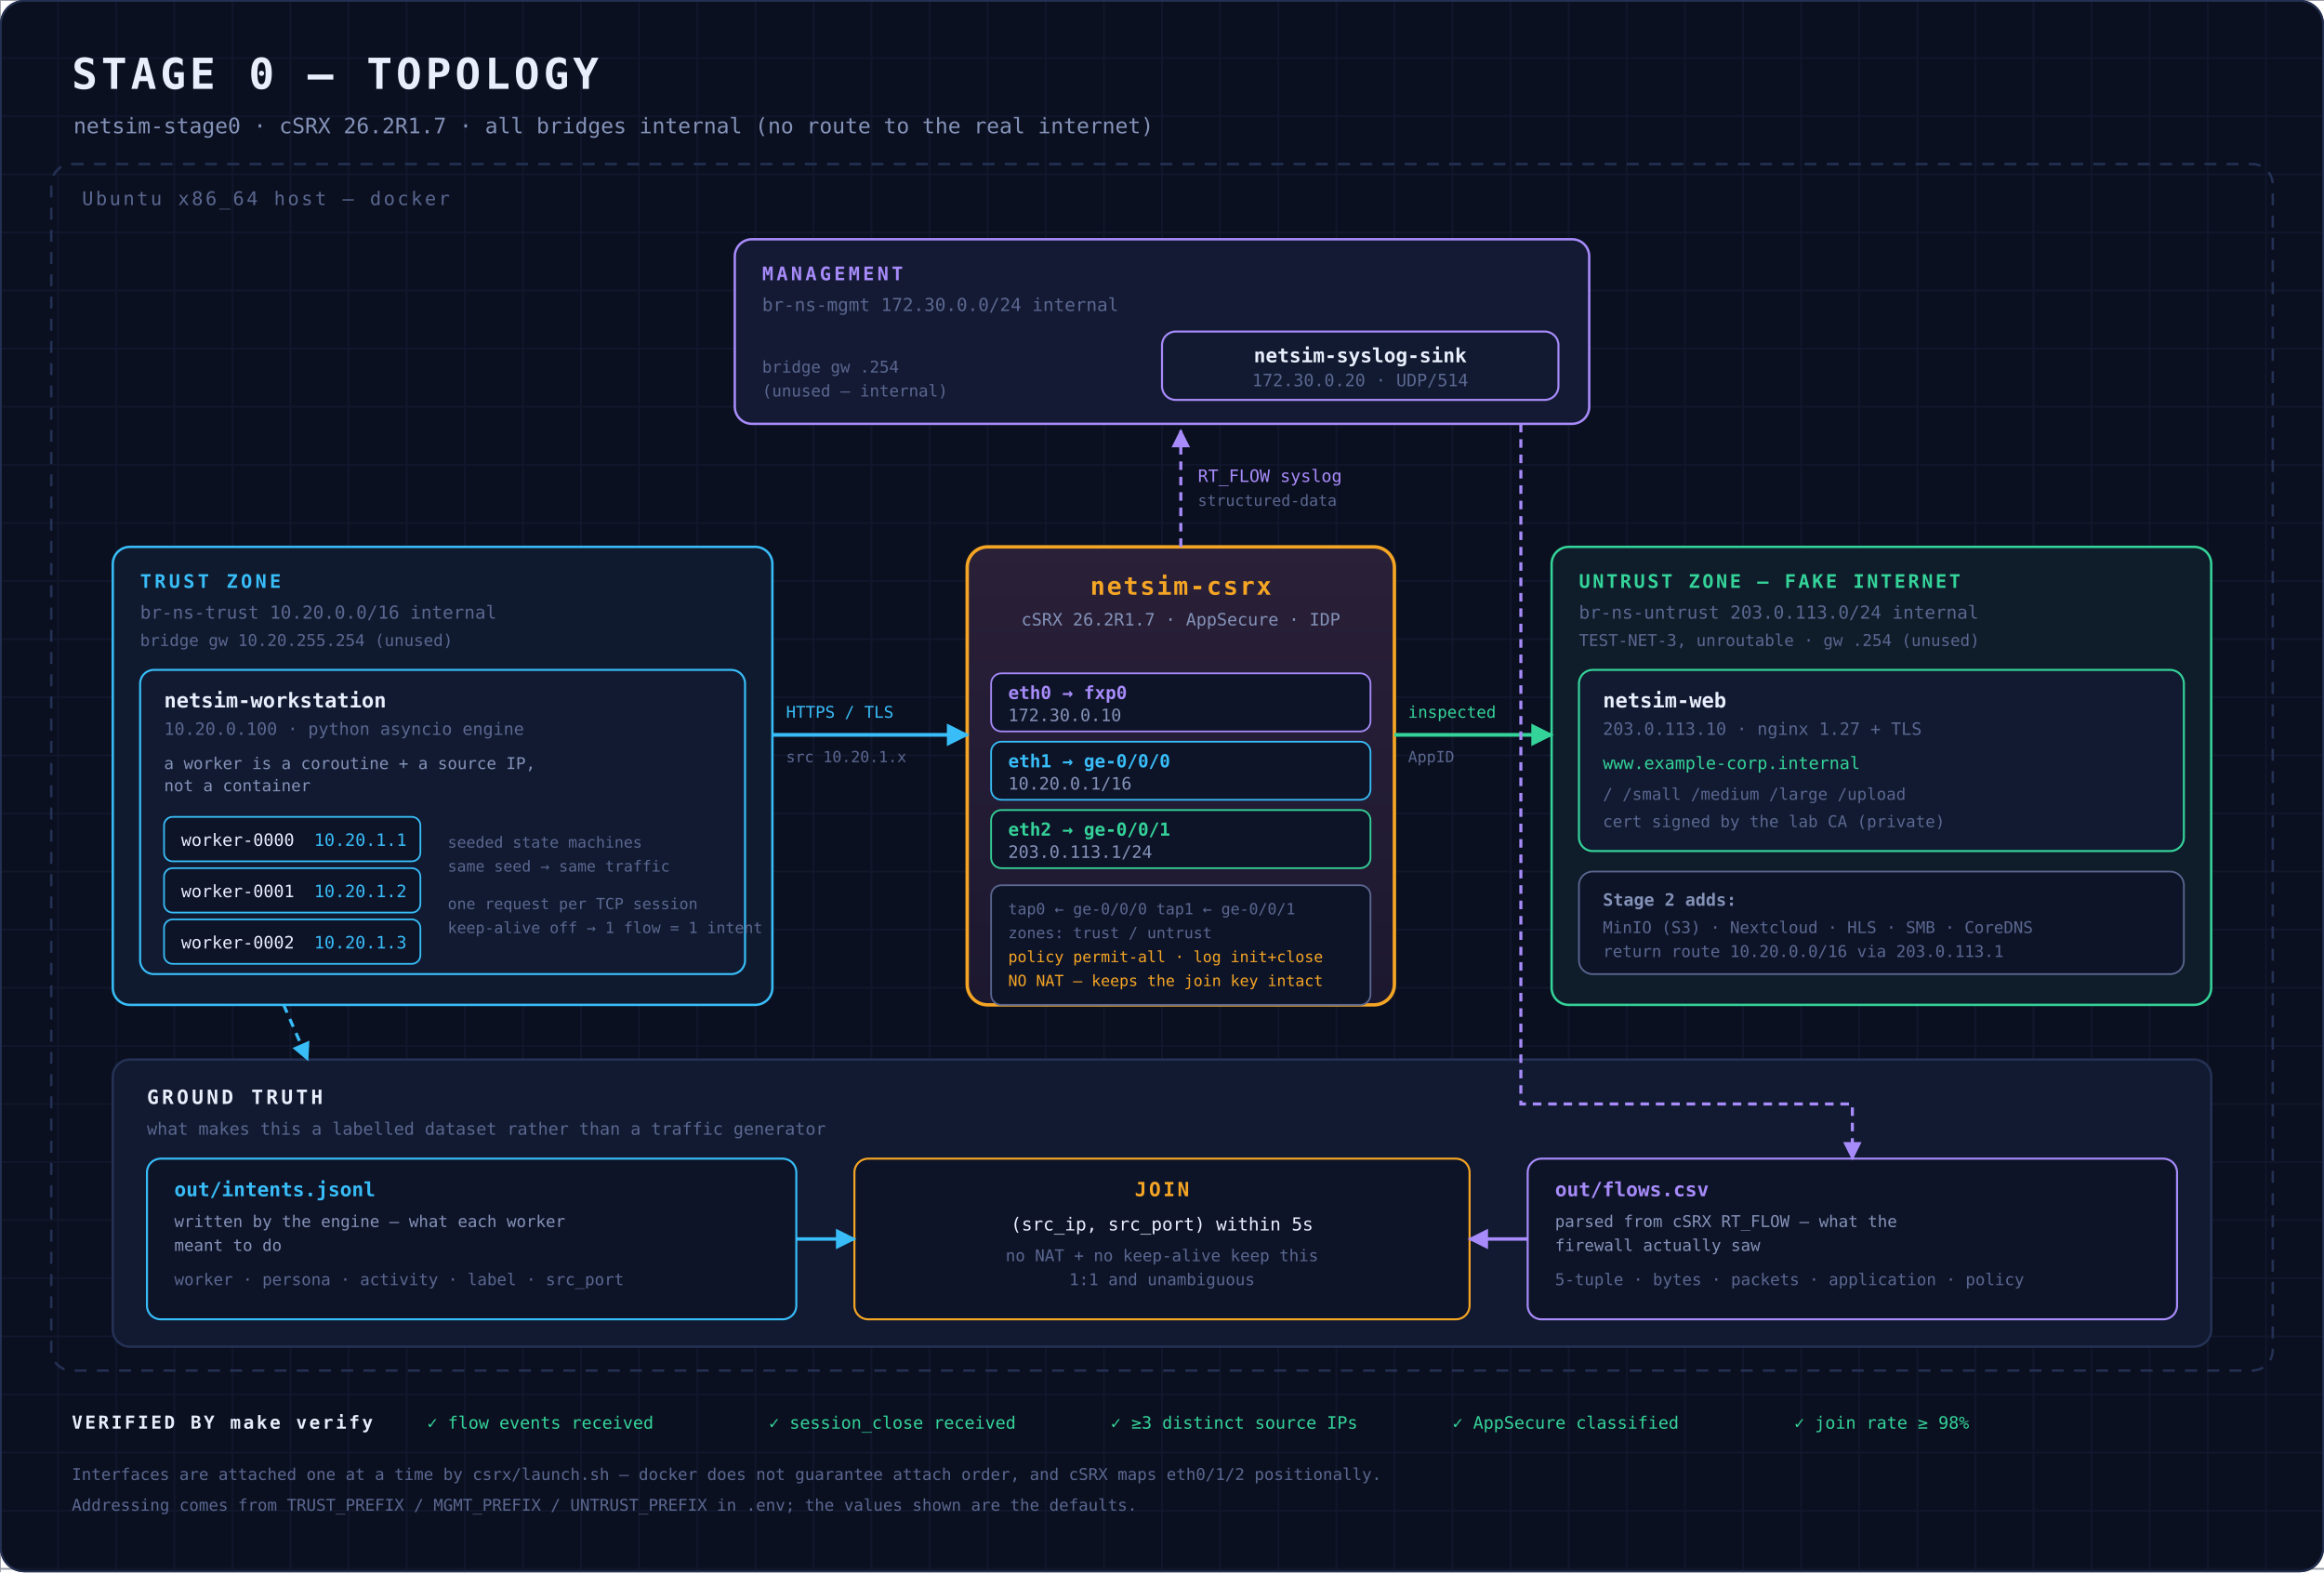
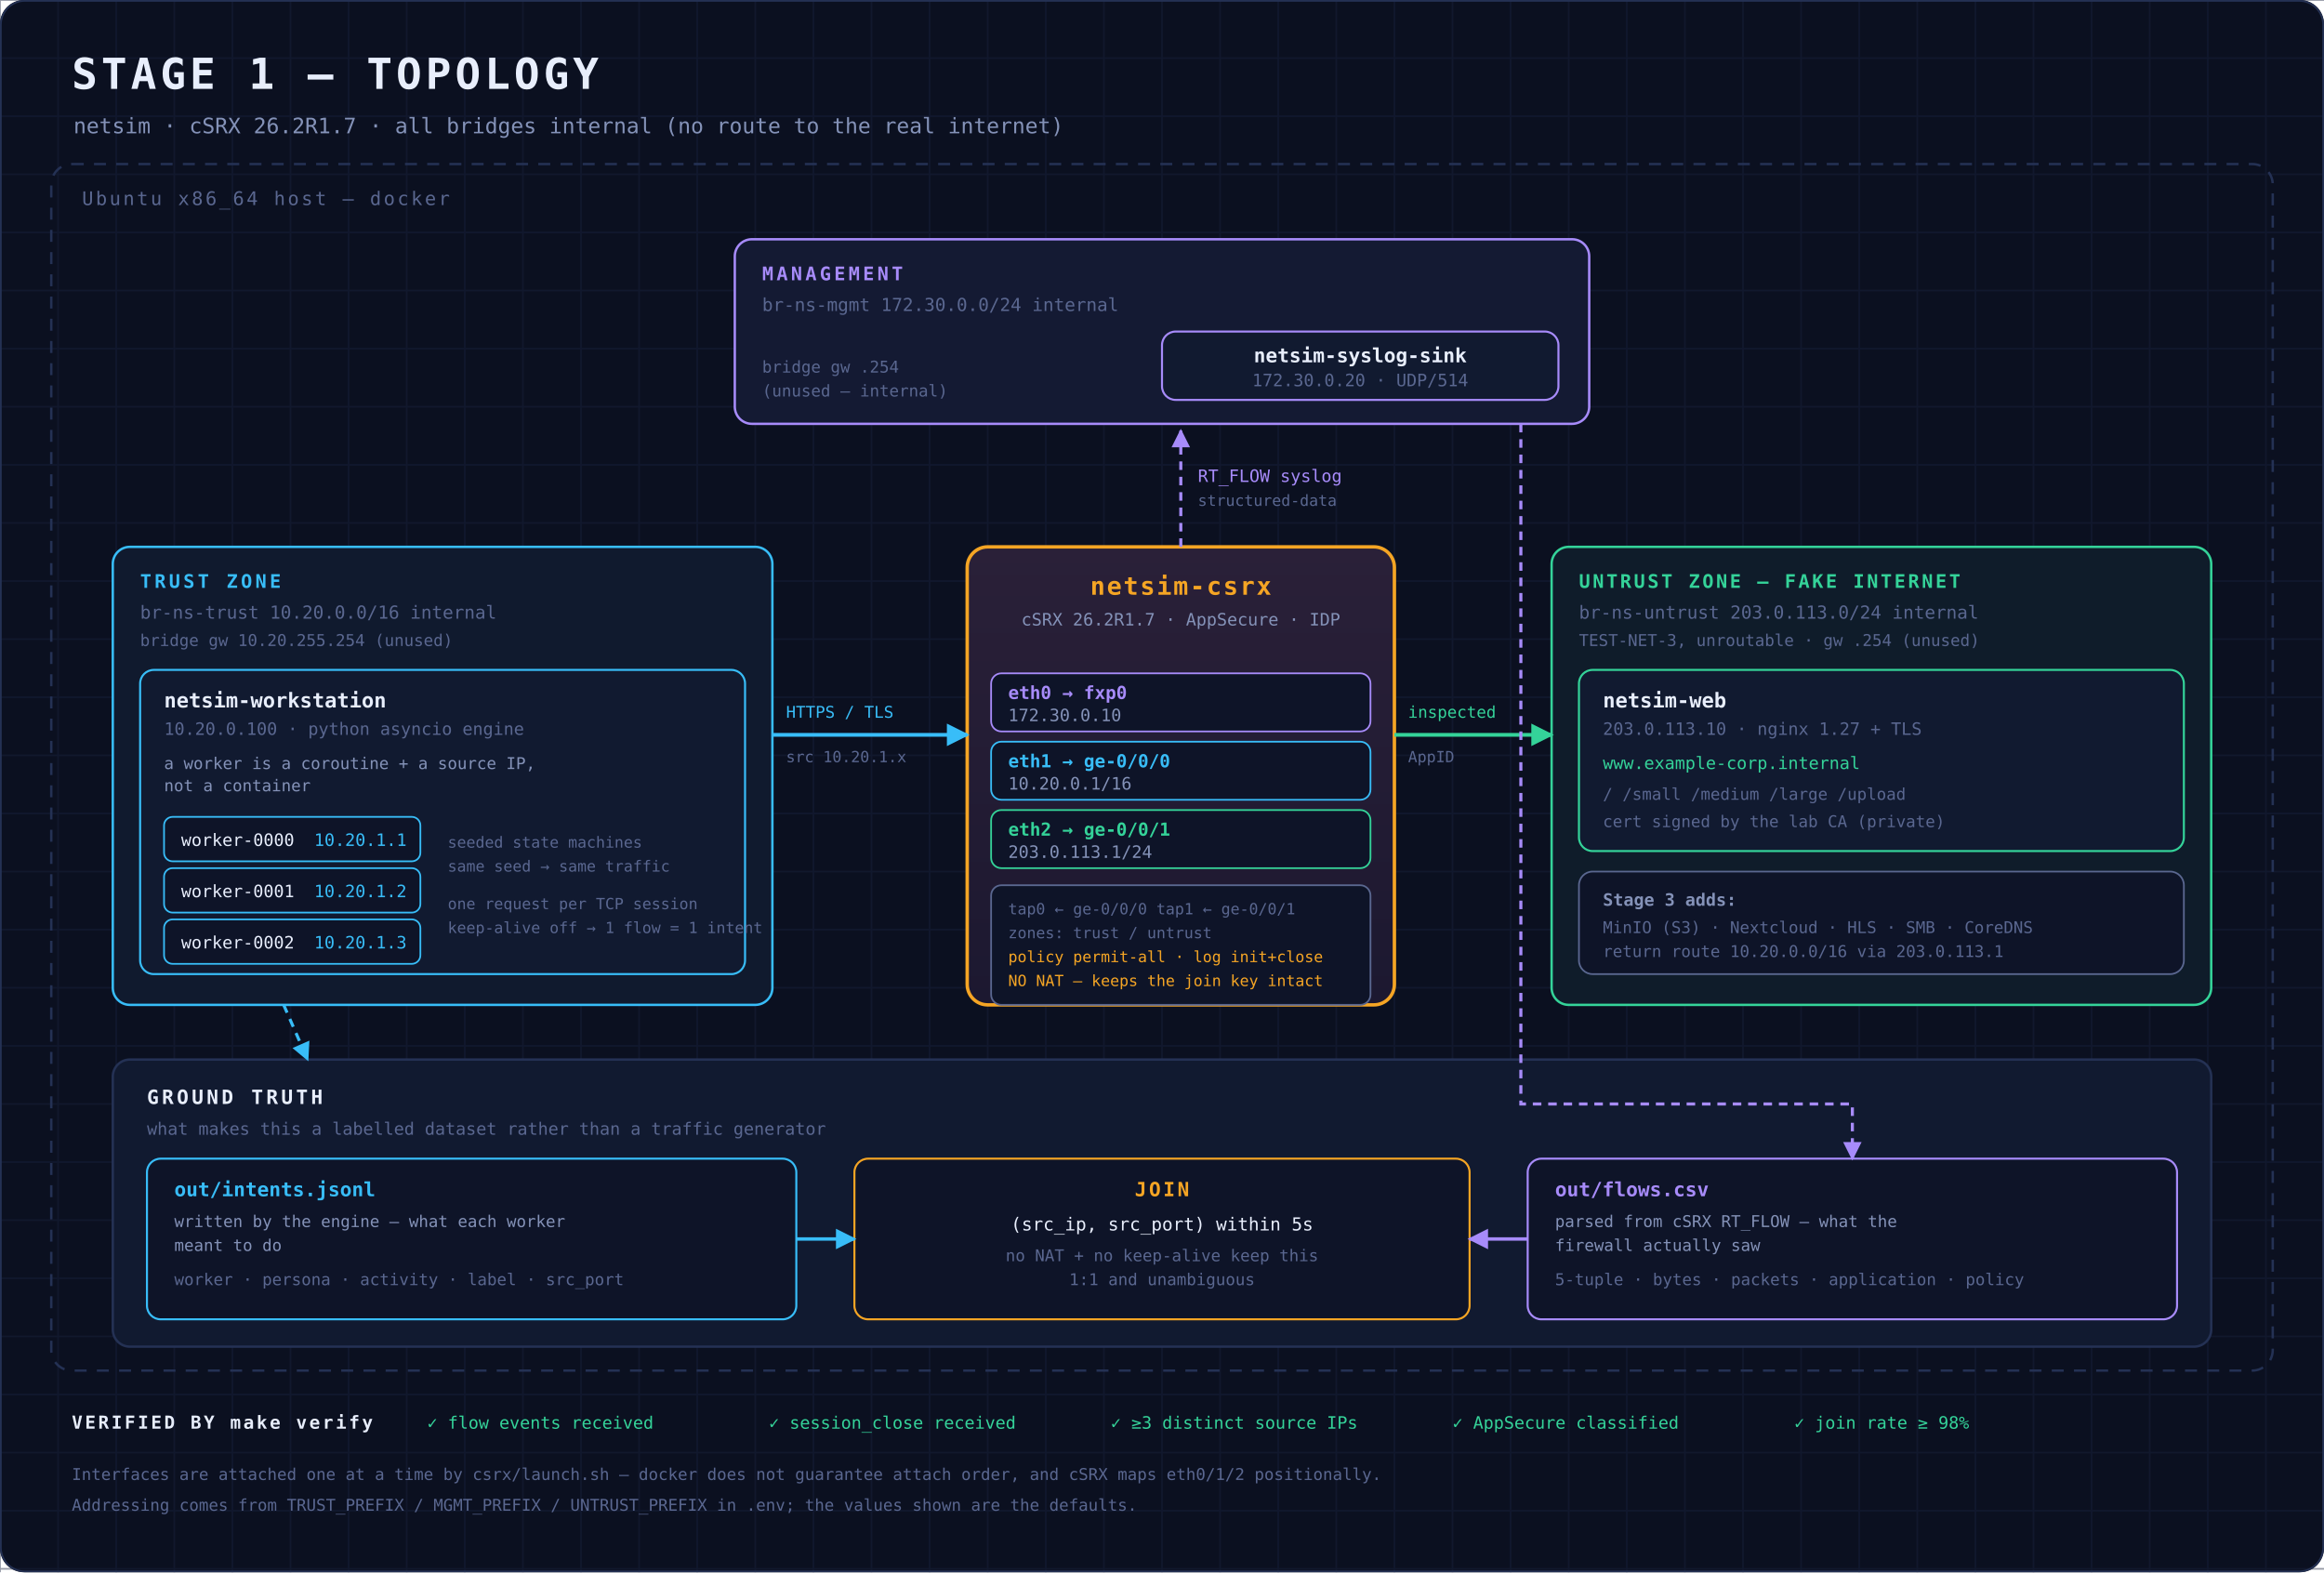
<svg xmlns="http://www.w3.org/2000/svg" width="1360" height="920" viewBox="0 0 1360 920">
  <defs>
    <marker id="a-38bdf8" viewBox="0 0 10 10" refX="9" refY="5" markerWidth="6" markerHeight="6" orient="auto-start-reverse">
      <path d="M 0 0 L 10 5 L 0 10 z" fill="#38bdf8" />
    </marker>
    <marker id="a-f5a524" viewBox="0 0 10 10" refX="9" refY="5" markerWidth="6" markerHeight="6" orient="auto-start-reverse">
      <path d="M 0 0 L 10 5 L 0 10 z" fill="#f5a524" />
    </marker>
    <marker id="a-34d399" viewBox="0 0 10 10" refX="9" refY="5" markerWidth="6" markerHeight="6" orient="auto-start-reverse">
      <path d="M 0 0 L 10 5 L 0 10 z" fill="#34d399" />
    </marker>
    <marker id="a-a78bfa" viewBox="0 0 10 10" refX="9" refY="5" markerWidth="6" markerHeight="6" orient="auto-start-reverse">
      <path d="M 0 0 L 10 5 L 0 10 z" fill="#a78bfa" />
    </marker>
    <marker id="a-f2555a" viewBox="0 0 10 10" refX="9" refY="5" markerWidth="6" markerHeight="6" orient="auto-start-reverse">
      <path d="M 0 0 L 10 5 L 0 10 z" fill="#f2555a" />
    </marker>
    <marker id="a-8492b8" viewBox="0 0 10 10" refX="9" refY="5" markerWidth="6" markerHeight="6" orient="auto-start-reverse">
      <path d="M 0 0 L 10 5 L 0 10 z" fill="#8492b8" />
    </marker>
    <marker id="a-5a6790" viewBox="0 0 10 10" refX="9" refY="5" markerWidth="6" markerHeight="6" orient="auto-start-reverse">
      <path d="M 0 0 L 10 5 L 0 10 z" fill="#5a6790" />
    </marker>
    <linearGradient id="fwg" x1="0" y1="0" x2="0" y2="1">
      <stop offset="0" stop-color="#2a2038" />
      <stop offset="1" stop-color="#1c1830" />
    </linearGradient>
  </defs>
  <rect width="1360" height="920" rx="14" fill="#0b1020" />
  <g opacity=".45">
    <line x1="0" y1="0" x2="0" y2="920" stroke="#18213c" />
    <line x1="34" y1="0" x2="34" y2="920" stroke="#18213c" />
    <line x1="68" y1="0" x2="68" y2="920" stroke="#18213c" />
    <line x1="102" y1="0" x2="102" y2="920" stroke="#18213c" />
    <line x1="136" y1="0" x2="136" y2="920" stroke="#18213c" />
    <line x1="170" y1="0" x2="170" y2="920" stroke="#18213c" />
    <line x1="204" y1="0" x2="204" y2="920" stroke="#18213c" />
    <line x1="238" y1="0" x2="238" y2="920" stroke="#18213c" />
    <line x1="272" y1="0" x2="272" y2="920" stroke="#18213c" />
    <line x1="306" y1="0" x2="306" y2="920" stroke="#18213c" />
    <line x1="340" y1="0" x2="340" y2="920" stroke="#18213c" />
    <line x1="374" y1="0" x2="374" y2="920" stroke="#18213c" />
    <line x1="408" y1="0" x2="408" y2="920" stroke="#18213c" />
    <line x1="442" y1="0" x2="442" y2="920" stroke="#18213c" />
    <line x1="476" y1="0" x2="476" y2="920" stroke="#18213c" />
    <line x1="510" y1="0" x2="510" y2="920" stroke="#18213c" />
    <line x1="544" y1="0" x2="544" y2="920" stroke="#18213c" />
    <line x1="578" y1="0" x2="578" y2="920" stroke="#18213c" />
    <line x1="612" y1="0" x2="612" y2="920" stroke="#18213c" />
    <line x1="646" y1="0" x2="646" y2="920" stroke="#18213c" />
    <line x1="680" y1="0" x2="680" y2="920" stroke="#18213c" />
    <line x1="714" y1="0" x2="714" y2="920" stroke="#18213c" />
    <line x1="748" y1="0" x2="748" y2="920" stroke="#18213c" />
    <line x1="782" y1="0" x2="782" y2="920" stroke="#18213c" />
    <line x1="816" y1="0" x2="816" y2="920" stroke="#18213c" />
    <line x1="850" y1="0" x2="850" y2="920" stroke="#18213c" />
    <line x1="884" y1="0" x2="884" y2="920" stroke="#18213c" />
    <line x1="918" y1="0" x2="918" y2="920" stroke="#18213c" />
    <line x1="952" y1="0" x2="952" y2="920" stroke="#18213c" />
    <line x1="986" y1="0" x2="986" y2="920" stroke="#18213c" />
    <line x1="1020" y1="0" x2="1020" y2="920" stroke="#18213c" />
    <line x1="1054" y1="0" x2="1054" y2="920" stroke="#18213c" />
    <line x1="1088" y1="0" x2="1088" y2="920" stroke="#18213c" />
    <line x1="1122" y1="0" x2="1122" y2="920" stroke="#18213c" />
    <line x1="1156" y1="0" x2="1156" y2="920" stroke="#18213c" />
    <line x1="1190" y1="0" x2="1190" y2="920" stroke="#18213c" />
    <line x1="1224" y1="0" x2="1224" y2="920" stroke="#18213c" />
    <line x1="1258" y1="0" x2="1258" y2="920" stroke="#18213c" />
    <line x1="1292" y1="0" x2="1292" y2="920" stroke="#18213c" />
    <line x1="1326" y1="0" x2="1326" y2="920" stroke="#18213c" />
    <line x1="0" y1="0" x2="1360" y2="0" stroke="#18213c" />
    <line x1="0" y1="34" x2="1360" y2="34" stroke="#18213c" />
    <line x1="0" y1="68" x2="1360" y2="68" stroke="#18213c" />
    <line x1="0" y1="102" x2="1360" y2="102" stroke="#18213c" />
    <line x1="0" y1="136" x2="1360" y2="136" stroke="#18213c" />
    <line x1="0" y1="170" x2="1360" y2="170" stroke="#18213c" />
    <line x1="0" y1="204" x2="1360" y2="204" stroke="#18213c" />
    <line x1="0" y1="238" x2="1360" y2="238" stroke="#18213c" />
    <line x1="0" y1="272" x2="1360" y2="272" stroke="#18213c" />
    <line x1="0" y1="306" x2="1360" y2="306" stroke="#18213c" />
    <line x1="0" y1="340" x2="1360" y2="340" stroke="#18213c" />
    <line x1="0" y1="374" x2="1360" y2="374" stroke="#18213c" />
    <line x1="0" y1="408" x2="1360" y2="408" stroke="#18213c" />
    <line x1="0" y1="442" x2="1360" y2="442" stroke="#18213c" />
    <line x1="0" y1="476" x2="1360" y2="476" stroke="#18213c" />
    <line x1="0" y1="510" x2="1360" y2="510" stroke="#18213c" />
    <line x1="0" y1="544" x2="1360" y2="544" stroke="#18213c" />
    <line x1="0" y1="578" x2="1360" y2="578" stroke="#18213c" />
    <line x1="0" y1="612" x2="1360" y2="612" stroke="#18213c" />
    <line x1="0" y1="646" x2="1360" y2="646" stroke="#18213c" />
    <line x1="0" y1="680" x2="1360" y2="680" stroke="#18213c" />
    <line x1="0" y1="714" x2="1360" y2="714" stroke="#18213c" />
    <line x1="0" y1="748" x2="1360" y2="748" stroke="#18213c" />
    <line x1="0" y1="782" x2="1360" y2="782" stroke="#18213c" />
    <line x1="0" y1="816" x2="1360" y2="816" stroke="#18213c" />
    <line x1="0" y1="850" x2="1360" y2="850" stroke="#18213c" />
    <line x1="0" y1="884" x2="1360" y2="884" stroke="#18213c" />
    <line x1="0" y1="918" x2="1360" y2="918" stroke="#18213c" />
  </g>
  <rect x=".5" y=".5" width="1359" height="919" rx="14" fill="none" stroke="#243154" />
-   <text x="42" y="52" fill="#e8eefc" font-size="25" font-weight="700" text-anchor="start" letter-spacing="2.2" font-family="ui-monospace,SFMono-Regular,Menlo,monospace">STAGE 0 — TOPOLOGY</text>
-   <text x="43" y="78" fill="#8492b8" font-size="12.5" font-weight="400" text-anchor="start" letter-spacing="0" font-family="ui-monospace,SFMono-Regular,Menlo,monospace">netsim-stage0  ·  cSRX 26.2R1.7  ·  all bridges internal (no route to the real internet)</text>
+   <text x="42" y="52" fill="#e8eefc" font-size="25" font-weight="700" text-anchor="start" letter-spacing="2.2" font-family="ui-monospace,SFMono-Regular,Menlo,monospace">STAGE 1 — TOPOLOGY</text>
+   <text x="43" y="78" fill="#8492b8" font-size="12.5" font-weight="400" text-anchor="start" letter-spacing="0" font-family="ui-monospace,SFMono-Regular,Menlo,monospace">netsim  ·  cSRX 26.2R1.7  ·  all bridges internal (no route to the real internet)</text>
  <rect x="30" y="96" width="1300" height="706" rx="12" fill="none" stroke="#243154" stroke-width="1.4" opacity="1.0" stroke-dasharray="7 6" />
  <text x="48" y="120" fill="#5a6790" font-size="11" font-weight="400" text-anchor="start" letter-spacing="1.4" font-family="ui-monospace,SFMono-Regular,Menlo,monospace">Ubuntu x86_64 host — docker</text>
  <rect x="430" y="140" width="500" height="108" rx="10" fill="#141a33" stroke="#a78bfa" stroke-width="1.4" opacity="1.0" />
  <text x="446" y="164" fill="#a78bfa" font-size="11" font-weight="700" text-anchor="start" letter-spacing="1.8" font-family="ui-monospace,SFMono-Regular,Menlo,monospace">MANAGEMENT</text>
  <text x="446" y="182" fill="#5a6790" font-size="10.5" font-weight="400" text-anchor="start" letter-spacing="0" font-family="ui-monospace,SFMono-Regular,Menlo,monospace">br-ns-mgmt   172.30.0.0/24   internal</text>
  <rect x="680" y="194" width="232" height="40" rx="8" fill="#111a30" stroke="#a78bfa" stroke-width="1.2" opacity="1.0" />
  <text x="796" y="212" fill="#e8eefc" font-size="11.5" font-weight="600" text-anchor="middle" letter-spacing="0" font-family="ui-monospace,SFMono-Regular,Menlo,monospace">netsim-syslog-sink</text>
  <text x="796" y="226" fill="#5a6790" font-size="10" font-weight="400" text-anchor="middle" letter-spacing="0" font-family="ui-monospace,SFMono-Regular,Menlo,monospace">172.30.0.20  ·  UDP/514</text>
  <text x="446" y="218" fill="#5a6790" font-size="9.5" font-weight="400" text-anchor="start" letter-spacing="0" font-family="ui-monospace,SFMono-Regular,Menlo,monospace">bridge gw .254</text>
  <text x="446" y="232" fill="#5a6790" font-size="9.5" font-weight="400" text-anchor="start" letter-spacing="0" font-family="ui-monospace,SFMono-Regular,Menlo,monospace">(unused — internal)</text>
  <rect x="566" y="320" width="250" height="268" rx="12" fill="url(#fwg)" stroke="#f5a524" stroke-width="2" opacity="1.0" />
  <text x="691.0" y="348" fill="#f5a524" font-size="14.5" font-weight="700" text-anchor="middle" letter-spacing="1" font-family="ui-monospace,SFMono-Regular,Menlo,monospace">netsim-csrx</text>
  <text x="691.0" y="366" fill="#8492b8" font-size="10" font-weight="400" text-anchor="middle" letter-spacing="0" font-family="ui-monospace,SFMono-Regular,Menlo,monospace">cSRX 26.2R1.7 · AppSecure · IDP</text>
  <rect x="580" y="394" width="222" height="34" rx="6" fill="#0e1428" stroke="#a78bfa" stroke-width="1" opacity="1.0" />
  <text x="590" y="409" fill="#a78bfa" font-size="10.5" font-weight="600" text-anchor="start" letter-spacing="0" font-family="ui-monospace,SFMono-Regular,Menlo,monospace">eth0  →  fxp0</text>
  <text x="590" y="422" fill="#8492b8" font-size="10" font-weight="400" text-anchor="start" letter-spacing="0" font-family="ui-monospace,SFMono-Regular,Menlo,monospace">172.30.0.10</text>
  <rect x="580" y="434" width="222" height="34" rx="6" fill="#0e1428" stroke="#38bdf8" stroke-width="1" opacity="1.0" />
  <text x="590" y="449" fill="#38bdf8" font-size="10.5" font-weight="600" text-anchor="start" letter-spacing="0" font-family="ui-monospace,SFMono-Regular,Menlo,monospace">eth1  →  ge-0/0/0</text>
  <text x="590" y="462" fill="#8492b8" font-size="10" font-weight="400" text-anchor="start" letter-spacing="0" font-family="ui-monospace,SFMono-Regular,Menlo,monospace">10.20.0.1/16</text>
  <rect x="580" y="474" width="222" height="34" rx="6" fill="#0e1428" stroke="#34d399" stroke-width="1" opacity="1.0" />
  <text x="590" y="489" fill="#34d399" font-size="10.5" font-weight="600" text-anchor="start" letter-spacing="0" font-family="ui-monospace,SFMono-Regular,Menlo,monospace">eth2  →  ge-0/0/1</text>
  <text x="590" y="502" fill="#8492b8" font-size="10" font-weight="400" text-anchor="start" letter-spacing="0" font-family="ui-monospace,SFMono-Regular,Menlo,monospace">203.0.113.1/24</text>
  <rect x="580" y="518" width="222" height="70" rx="6" fill="#0e1428" stroke="#5a6790" stroke-width="1" opacity="1.0" />
  <text x="590" y="535" fill="#5a6790" font-size="9" font-weight="400" text-anchor="start" letter-spacing="0" font-family="ui-monospace,SFMono-Regular,Menlo,monospace">tap0 ← ge-0/0/0   tap1 ← ge-0/0/1</text>
  <text x="590" y="549" fill="#5a6790" font-size="9" font-weight="400" text-anchor="start" letter-spacing="0" font-family="ui-monospace,SFMono-Regular,Menlo,monospace">zones: trust / untrust</text>
  <text x="590" y="563" fill="#f5a524" font-size="9" font-weight="400" text-anchor="start" letter-spacing="0" font-family="ui-monospace,SFMono-Regular,Menlo,monospace">policy permit-all · log init+close</text>
  <text x="590" y="577" fill="#f5a524" font-size="9" font-weight="400" text-anchor="start" letter-spacing="0" font-family="ui-monospace,SFMono-Regular,Menlo,monospace">NO NAT — keeps the join key intact</text>
  <rect x="66" y="320" width="386" height="268" rx="10" fill="#101a2e" stroke="#38bdf8" stroke-width="1.4" opacity="1.0" />
  <text x="82" y="344" fill="#38bdf8" font-size="11" font-weight="700" text-anchor="start" letter-spacing="1.8" font-family="ui-monospace,SFMono-Regular,Menlo,monospace">TRUST ZONE</text>
  <text x="82" y="362" fill="#5a6790" font-size="10.5" font-weight="400" text-anchor="start" letter-spacing="0" font-family="ui-monospace,SFMono-Regular,Menlo,monospace">br-ns-trust   10.20.0.0/16   internal</text>
  <text x="82" y="378" fill="#5a6790" font-size="9.5" font-weight="400" text-anchor="start" letter-spacing="0" font-family="ui-monospace,SFMono-Regular,Menlo,monospace">bridge gw 10.20.255.254 (unused)</text>
  <rect x="82" y="392" width="354" height="178" rx="8" fill="#111a30" stroke="#38bdf8" stroke-width="1.2" opacity="1.0" />
  <text x="96" y="414" fill="#e8eefc" font-size="12" font-weight="600" text-anchor="start" letter-spacing="0" font-family="ui-monospace,SFMono-Regular,Menlo,monospace">netsim-workstation</text>
  <text x="96" y="430" fill="#5a6790" font-size="10" font-weight="400" text-anchor="start" letter-spacing="0" font-family="ui-monospace,SFMono-Regular,Menlo,monospace">10.20.0.100  ·  python asyncio engine</text>
  <text x="96" y="450" fill="#8492b8" font-size="9.5" font-weight="400" text-anchor="start" letter-spacing="0" font-family="ui-monospace,SFMono-Regular,Menlo,monospace">a worker is a coroutine + a source IP,</text>
  <text x="96" y="463" fill="#8492b8" font-size="9.5" font-weight="400" text-anchor="start" letter-spacing="0" font-family="ui-monospace,SFMono-Regular,Menlo,monospace">not a container</text>
  <rect x="96" y="478" width="150" height="26" rx="5" fill="#0e1428" stroke="#38bdf8" stroke-width="1" opacity="1.0" />
  <text x="106" y="495" fill="#e8eefc" font-size="10" font-weight="400" text-anchor="start" letter-spacing="0" font-family="ui-monospace,SFMono-Regular,Menlo,monospace">worker-0000</text>
  <text x="238" y="495" fill="#38bdf8" font-size="10" font-weight="400" text-anchor="end" letter-spacing="0" font-family="ui-monospace,SFMono-Regular,Menlo,monospace">10.20.1.1</text>
  <rect x="96" y="508" width="150" height="26" rx="5" fill="#0e1428" stroke="#38bdf8" stroke-width="1" opacity="1.0" />
  <text x="106" y="525" fill="#e8eefc" font-size="10" font-weight="400" text-anchor="start" letter-spacing="0" font-family="ui-monospace,SFMono-Regular,Menlo,monospace">worker-0001</text>
  <text x="238" y="525" fill="#38bdf8" font-size="10" font-weight="400" text-anchor="end" letter-spacing="0" font-family="ui-monospace,SFMono-Regular,Menlo,monospace">10.20.1.2</text>
  <rect x="96" y="538" width="150" height="26" rx="5" fill="#0e1428" stroke="#38bdf8" stroke-width="1" opacity="1.0" />
  <text x="106" y="555" fill="#e8eefc" font-size="10" font-weight="400" text-anchor="start" letter-spacing="0" font-family="ui-monospace,SFMono-Regular,Menlo,monospace">worker-0002</text>
  <text x="238" y="555" fill="#38bdf8" font-size="10" font-weight="400" text-anchor="end" letter-spacing="0" font-family="ui-monospace,SFMono-Regular,Menlo,monospace">10.20.1.3</text>
  <text x="262" y="496" fill="#5a6790" font-size="9" font-weight="400" text-anchor="start" letter-spacing="0" font-family="ui-monospace,SFMono-Regular,Menlo,monospace">seeded state machines</text>
  <text x="262" y="510" fill="#5a6790" font-size="9" font-weight="400" text-anchor="start" letter-spacing="0" font-family="ui-monospace,SFMono-Regular,Menlo,monospace">same seed → same traffic</text>
  <text x="262" y="532" fill="#5a6790" font-size="9" font-weight="400" text-anchor="start" letter-spacing="0" font-family="ui-monospace,SFMono-Regular,Menlo,monospace">one request per TCP session</text>
  <text x="262" y="546" fill="#5a6790" font-size="9" font-weight="400" text-anchor="start" letter-spacing="0" font-family="ui-monospace,SFMono-Regular,Menlo,monospace">keep-alive off → 1 flow = 1 intent</text>
  <rect x="908" y="320" width="386" height="268" rx="10" fill="#0f1c2a" stroke="#34d399" stroke-width="1.4" opacity="1.0" />
  <text x="924" y="344" fill="#34d399" font-size="11" font-weight="700" text-anchor="start" letter-spacing="1.4" font-family="ui-monospace,SFMono-Regular,Menlo,monospace">UNTRUST ZONE — FAKE INTERNET</text>
  <text x="924" y="362" fill="#5a6790" font-size="10.5" font-weight="400" text-anchor="start" letter-spacing="0" font-family="ui-monospace,SFMono-Regular,Menlo,monospace">br-ns-untrust   203.0.113.0/24   internal</text>
  <text x="924" y="378" fill="#5a6790" font-size="9.5" font-weight="400" text-anchor="start" letter-spacing="0" font-family="ui-monospace,SFMono-Regular,Menlo,monospace">TEST-NET-3, unroutable · gw .254 (unused)</text>
  <rect x="924" y="392" width="354" height="106" rx="8" fill="#111a30" stroke="#34d399" stroke-width="1.2" opacity="1.0" />
  <text x="938" y="414" fill="#e8eefc" font-size="12" font-weight="600" text-anchor="start" letter-spacing="0" font-family="ui-monospace,SFMono-Regular,Menlo,monospace">netsim-web</text>
  <text x="938" y="430" fill="#5a6790" font-size="10" font-weight="400" text-anchor="start" letter-spacing="0" font-family="ui-monospace,SFMono-Regular,Menlo,monospace">203.0.113.10  ·  nginx 1.27 + TLS</text>
  <text x="938" y="450" fill="#34d399" font-size="10" font-weight="400" text-anchor="start" letter-spacing="0" font-family="ui-monospace,SFMono-Regular,Menlo,monospace">www.example-corp.internal</text>
  <text x="938" y="468" fill="#5a6790" font-size="9.5" font-weight="400" text-anchor="start" letter-spacing="0" font-family="ui-monospace,SFMono-Regular,Menlo,monospace">/ /small /medium /large /upload</text>
  <text x="938" y="484" fill="#5a6790" font-size="9.5" font-weight="400" text-anchor="start" letter-spacing="0" font-family="ui-monospace,SFMono-Regular,Menlo,monospace">cert signed by the lab CA (private)</text>
  <rect x="924" y="510" width="354" height="60" rx="8" fill="#0e1428" stroke="#5a6790" stroke-width="1" opacity="1.0" />
-   <text x="938" y="530" fill="#8492b8" font-size="10" font-weight="600" text-anchor="start" letter-spacing="0" font-family="ui-monospace,SFMono-Regular,Menlo,monospace">Stage 2 adds:</text>
+   <text x="938" y="530" fill="#8492b8" font-size="10" font-weight="600" text-anchor="start" letter-spacing="0" font-family="ui-monospace,SFMono-Regular,Menlo,monospace">Stage 3 adds:</text>
  <text x="938" y="546" fill="#5a6790" font-size="9.5" font-weight="400" text-anchor="start" letter-spacing="0" font-family="ui-monospace,SFMono-Regular,Menlo,monospace">MinIO (S3) · Nextcloud · HLS · SMB · CoreDNS</text>
  <text x="938" y="560" fill="#5a6790" font-size="9.5" font-weight="400" text-anchor="start" letter-spacing="0" font-family="ui-monospace,SFMono-Regular,Menlo,monospace">return route 10.20.0.0/16 via 203.0.113.1</text>
  <line x1="452" y1="430" x2="566" y2="430" stroke="#38bdf8" stroke-width="2.2" marker-end="url(#a-38bdf8)" />
  <text x="460" y="420" fill="#38bdf8" font-size="9.5" font-weight="400" text-anchor="start" letter-spacing="0" font-family="ui-monospace,SFMono-Regular,Menlo,monospace">HTTPS / TLS</text>
  <text x="460" y="446" fill="#5a6790" font-size="9" font-weight="400" text-anchor="start" letter-spacing="0" font-family="ui-monospace,SFMono-Regular,Menlo,monospace">src 10.20.1.x</text>
  <line x1="816" y1="430" x2="908" y2="430" stroke="#34d399" stroke-width="2.2" marker-end="url(#a-34d399)" />
  <text x="824" y="420" fill="#34d399" font-size="9.5" font-weight="400" text-anchor="start" letter-spacing="0" font-family="ui-monospace,SFMono-Regular,Menlo,monospace">inspected</text>
  <text x="824" y="446" fill="#5a6790" font-size="9" font-weight="400" text-anchor="start" letter-spacing="0" font-family="ui-monospace,SFMono-Regular,Menlo,monospace">AppID</text>
  <line x1="691.0" y1="320" x2="691.0" y2="252" stroke="#a78bfa" stroke-width="1.8" marker-end="url(#a-a78bfa)" stroke-dasharray="5 4" />
  <text x="701.0" y="282.0" fill="#a78bfa" font-size="10" font-weight="400" text-anchor="start" letter-spacing="0" font-family="ui-monospace,SFMono-Regular,Menlo,monospace">RT_FLOW syslog</text>
  <text x="701.0" y="296.0" fill="#5a6790" font-size="9" font-weight="400" text-anchor="start" letter-spacing="0" font-family="ui-monospace,SFMono-Regular,Menlo,monospace">structured-data</text>
  <rect x="66" y="620" width="1228" height="168" rx="10" fill="#111a30" stroke="#243154" stroke-width="1.4" opacity="1.0" />
  <text x="86" y="646" fill="#e8eefc" font-size="11.5" font-weight="700" text-anchor="start" letter-spacing="1.8" font-family="ui-monospace,SFMono-Regular,Menlo,monospace">GROUND TRUTH</text>
  <text x="86" y="664" fill="#5a6790" font-size="10" font-weight="400" text-anchor="start" letter-spacing="0" font-family="ui-monospace,SFMono-Regular,Menlo,monospace">what makes this a labelled dataset rather than a traffic generator</text>
  <rect x="86" y="678" width="380" height="94" rx="8" fill="#0e1428" stroke="#38bdf8" stroke-width="1.2" opacity="1.0" />
  <text x="102" y="700" fill="#38bdf8" font-size="11.5" font-weight="600" text-anchor="start" letter-spacing="0" font-family="ui-monospace,SFMono-Regular,Menlo,monospace">out/intents.jsonl</text>
  <text x="102" y="718" fill="#8492b8" font-size="9.5" font-weight="400" text-anchor="start" letter-spacing="0" font-family="ui-monospace,SFMono-Regular,Menlo,monospace">written by the engine — what each worker</text>
  <text x="102" y="732" fill="#8492b8" font-size="9.5" font-weight="400" text-anchor="start" letter-spacing="0" font-family="ui-monospace,SFMono-Regular,Menlo,monospace">meant to do</text>
  <text x="102" y="752" fill="#5a6790" font-size="9.5" font-weight="400" text-anchor="start" letter-spacing="0" font-family="ui-monospace,SFMono-Regular,Menlo,monospace">worker · persona · activity · label · src_port</text>
  <rect x="894" y="678" width="380" height="94" rx="8" fill="#0e1428" stroke="#a78bfa" stroke-width="1.2" opacity="1.0" />
  <text x="910" y="700" fill="#a78bfa" font-size="11.5" font-weight="600" text-anchor="start" letter-spacing="0" font-family="ui-monospace,SFMono-Regular,Menlo,monospace">out/flows.csv</text>
  <text x="910" y="718" fill="#8492b8" font-size="9.5" font-weight="400" text-anchor="start" letter-spacing="0" font-family="ui-monospace,SFMono-Regular,Menlo,monospace">parsed from cSRX RT_FLOW — what the</text>
  <text x="910" y="732" fill="#8492b8" font-size="9.5" font-weight="400" text-anchor="start" letter-spacing="0" font-family="ui-monospace,SFMono-Regular,Menlo,monospace">firewall actually saw</text>
  <text x="910" y="752" fill="#5a6790" font-size="9.5" font-weight="400" text-anchor="start" letter-spacing="0" font-family="ui-monospace,SFMono-Regular,Menlo,monospace">5-tuple · bytes · packets · application · policy</text>
  <rect x="500" y="678" width="360" height="94" rx="8" fill="#0e1428" stroke="#f5a524" stroke-width="1.2" opacity="1.0" />
  <text x="680" y="700" fill="#f5a524" font-size="11.5" font-weight="700" text-anchor="middle" letter-spacing="1.4" font-family="ui-monospace,SFMono-Regular,Menlo,monospace">JOIN</text>
  <text x="680" y="720" fill="#e8eefc" font-size="10.5" font-weight="400" text-anchor="middle" letter-spacing="0" font-family="ui-monospace,SFMono-Regular,Menlo,monospace">(src_ip, src_port) within 5s</text>
  <text x="680" y="738" fill="#5a6790" font-size="9.5" font-weight="400" text-anchor="middle" letter-spacing="0" font-family="ui-monospace,SFMono-Regular,Menlo,monospace">no NAT + no keep-alive keep this</text>
  <text x="680" y="752" fill="#5a6790" font-size="9.5" font-weight="400" text-anchor="middle" letter-spacing="0" font-family="ui-monospace,SFMono-Regular,Menlo,monospace">1:1 and unambiguous</text>
  <path d="M 890 248 L 890 646 L 1084 646 L 1084 678" fill="none" stroke="#a78bfa" stroke-width="1.8" stroke-dasharray="5 4" marker-end="url(#a-a78bfa)" />
  <line x1="466" y1="725" x2="500" y2="725" stroke="#38bdf8" stroke-width="2" marker-end="url(#a-38bdf8)" />
  <line x1="894" y1="725" x2="860" y2="725" stroke="#a78bfa" stroke-width="2" marker-end="url(#a-a78bfa)" />
  <line x1="166" y1="588" x2="180" y2="620" stroke="#38bdf8" stroke-width="1.8" marker-end="url(#a-38bdf8)" stroke-dasharray="5 4" />
  <text x="42" y="836" fill="#e8eefc" font-size="10.5" font-weight="700" text-anchor="start" letter-spacing="1.4" font-family="ui-monospace,SFMono-Regular,Menlo,monospace">VERIFIED BY  make verify</text>
  <text x="250" y="836" fill="#34d399" font-size="10" font-weight="400" text-anchor="start" letter-spacing="0" font-family="ui-monospace,SFMono-Regular,Menlo,monospace">✓ flow events received</text>
  <text x="450" y="836" fill="#34d399" font-size="10" font-weight="400" text-anchor="start" letter-spacing="0" font-family="ui-monospace,SFMono-Regular,Menlo,monospace">✓ session_close received</text>
  <text x="650" y="836" fill="#34d399" font-size="10" font-weight="400" text-anchor="start" letter-spacing="0" font-family="ui-monospace,SFMono-Regular,Menlo,monospace">✓ ≥3 distinct source IPs</text>
  <text x="850" y="836" fill="#34d399" font-size="10" font-weight="400" text-anchor="start" letter-spacing="0" font-family="ui-monospace,SFMono-Regular,Menlo,monospace">✓ AppSecure classified</text>
  <text x="1050" y="836" fill="#34d399" font-size="10" font-weight="400" text-anchor="start" letter-spacing="0" font-family="ui-monospace,SFMono-Regular,Menlo,monospace">✓ join rate ≥ 98%</text>
  <text x="42" y="866" fill="#5a6790" font-size="9.5" font-weight="400" text-anchor="start" letter-spacing="0" font-family="ui-monospace,SFMono-Regular,Menlo,monospace">Interfaces are attached one at a time by csrx/launch.sh — docker does not guarantee attach order, and cSRX maps eth0/1/2 positionally.</text>
  <text x="42" y="884" fill="#5a6790" font-size="9.5" font-weight="400" text-anchor="start" letter-spacing="0" font-family="ui-monospace,SFMono-Regular,Menlo,monospace">Addressing comes from TRUST_PREFIX / MGMT_PREFIX / UNTRUST_PREFIX in .env; the values shown are the defaults.</text>
</svg>
